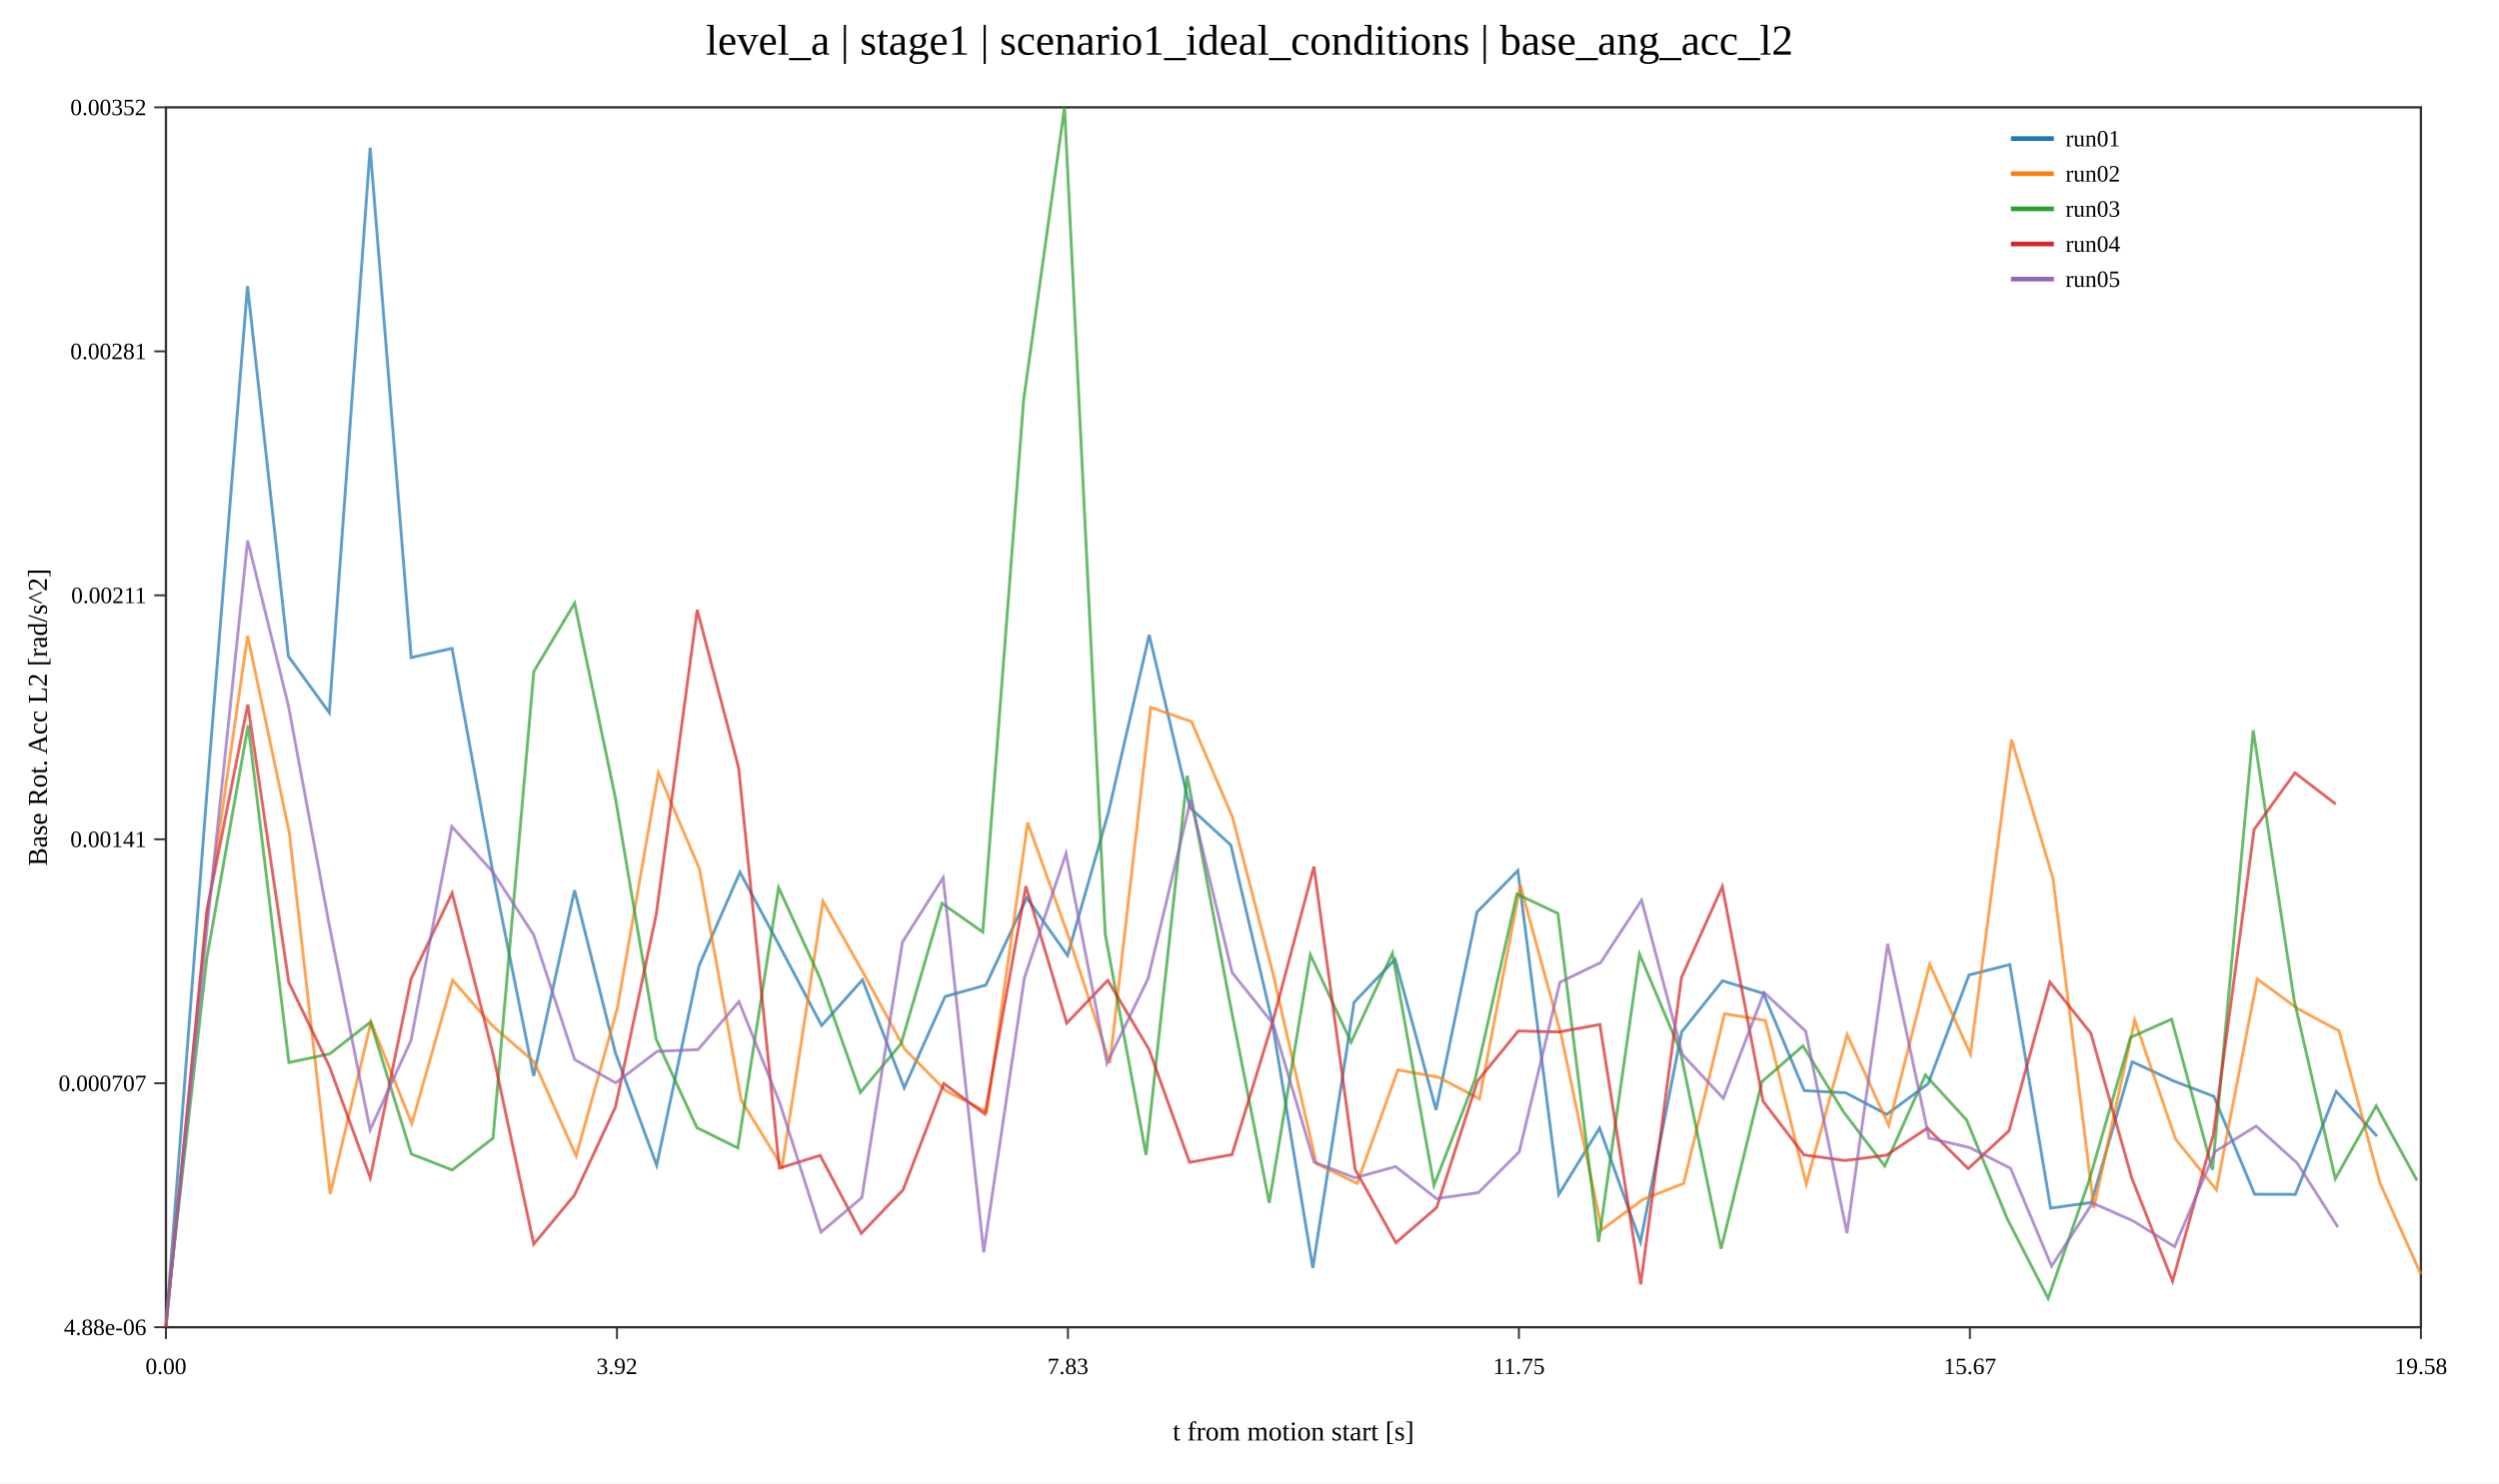
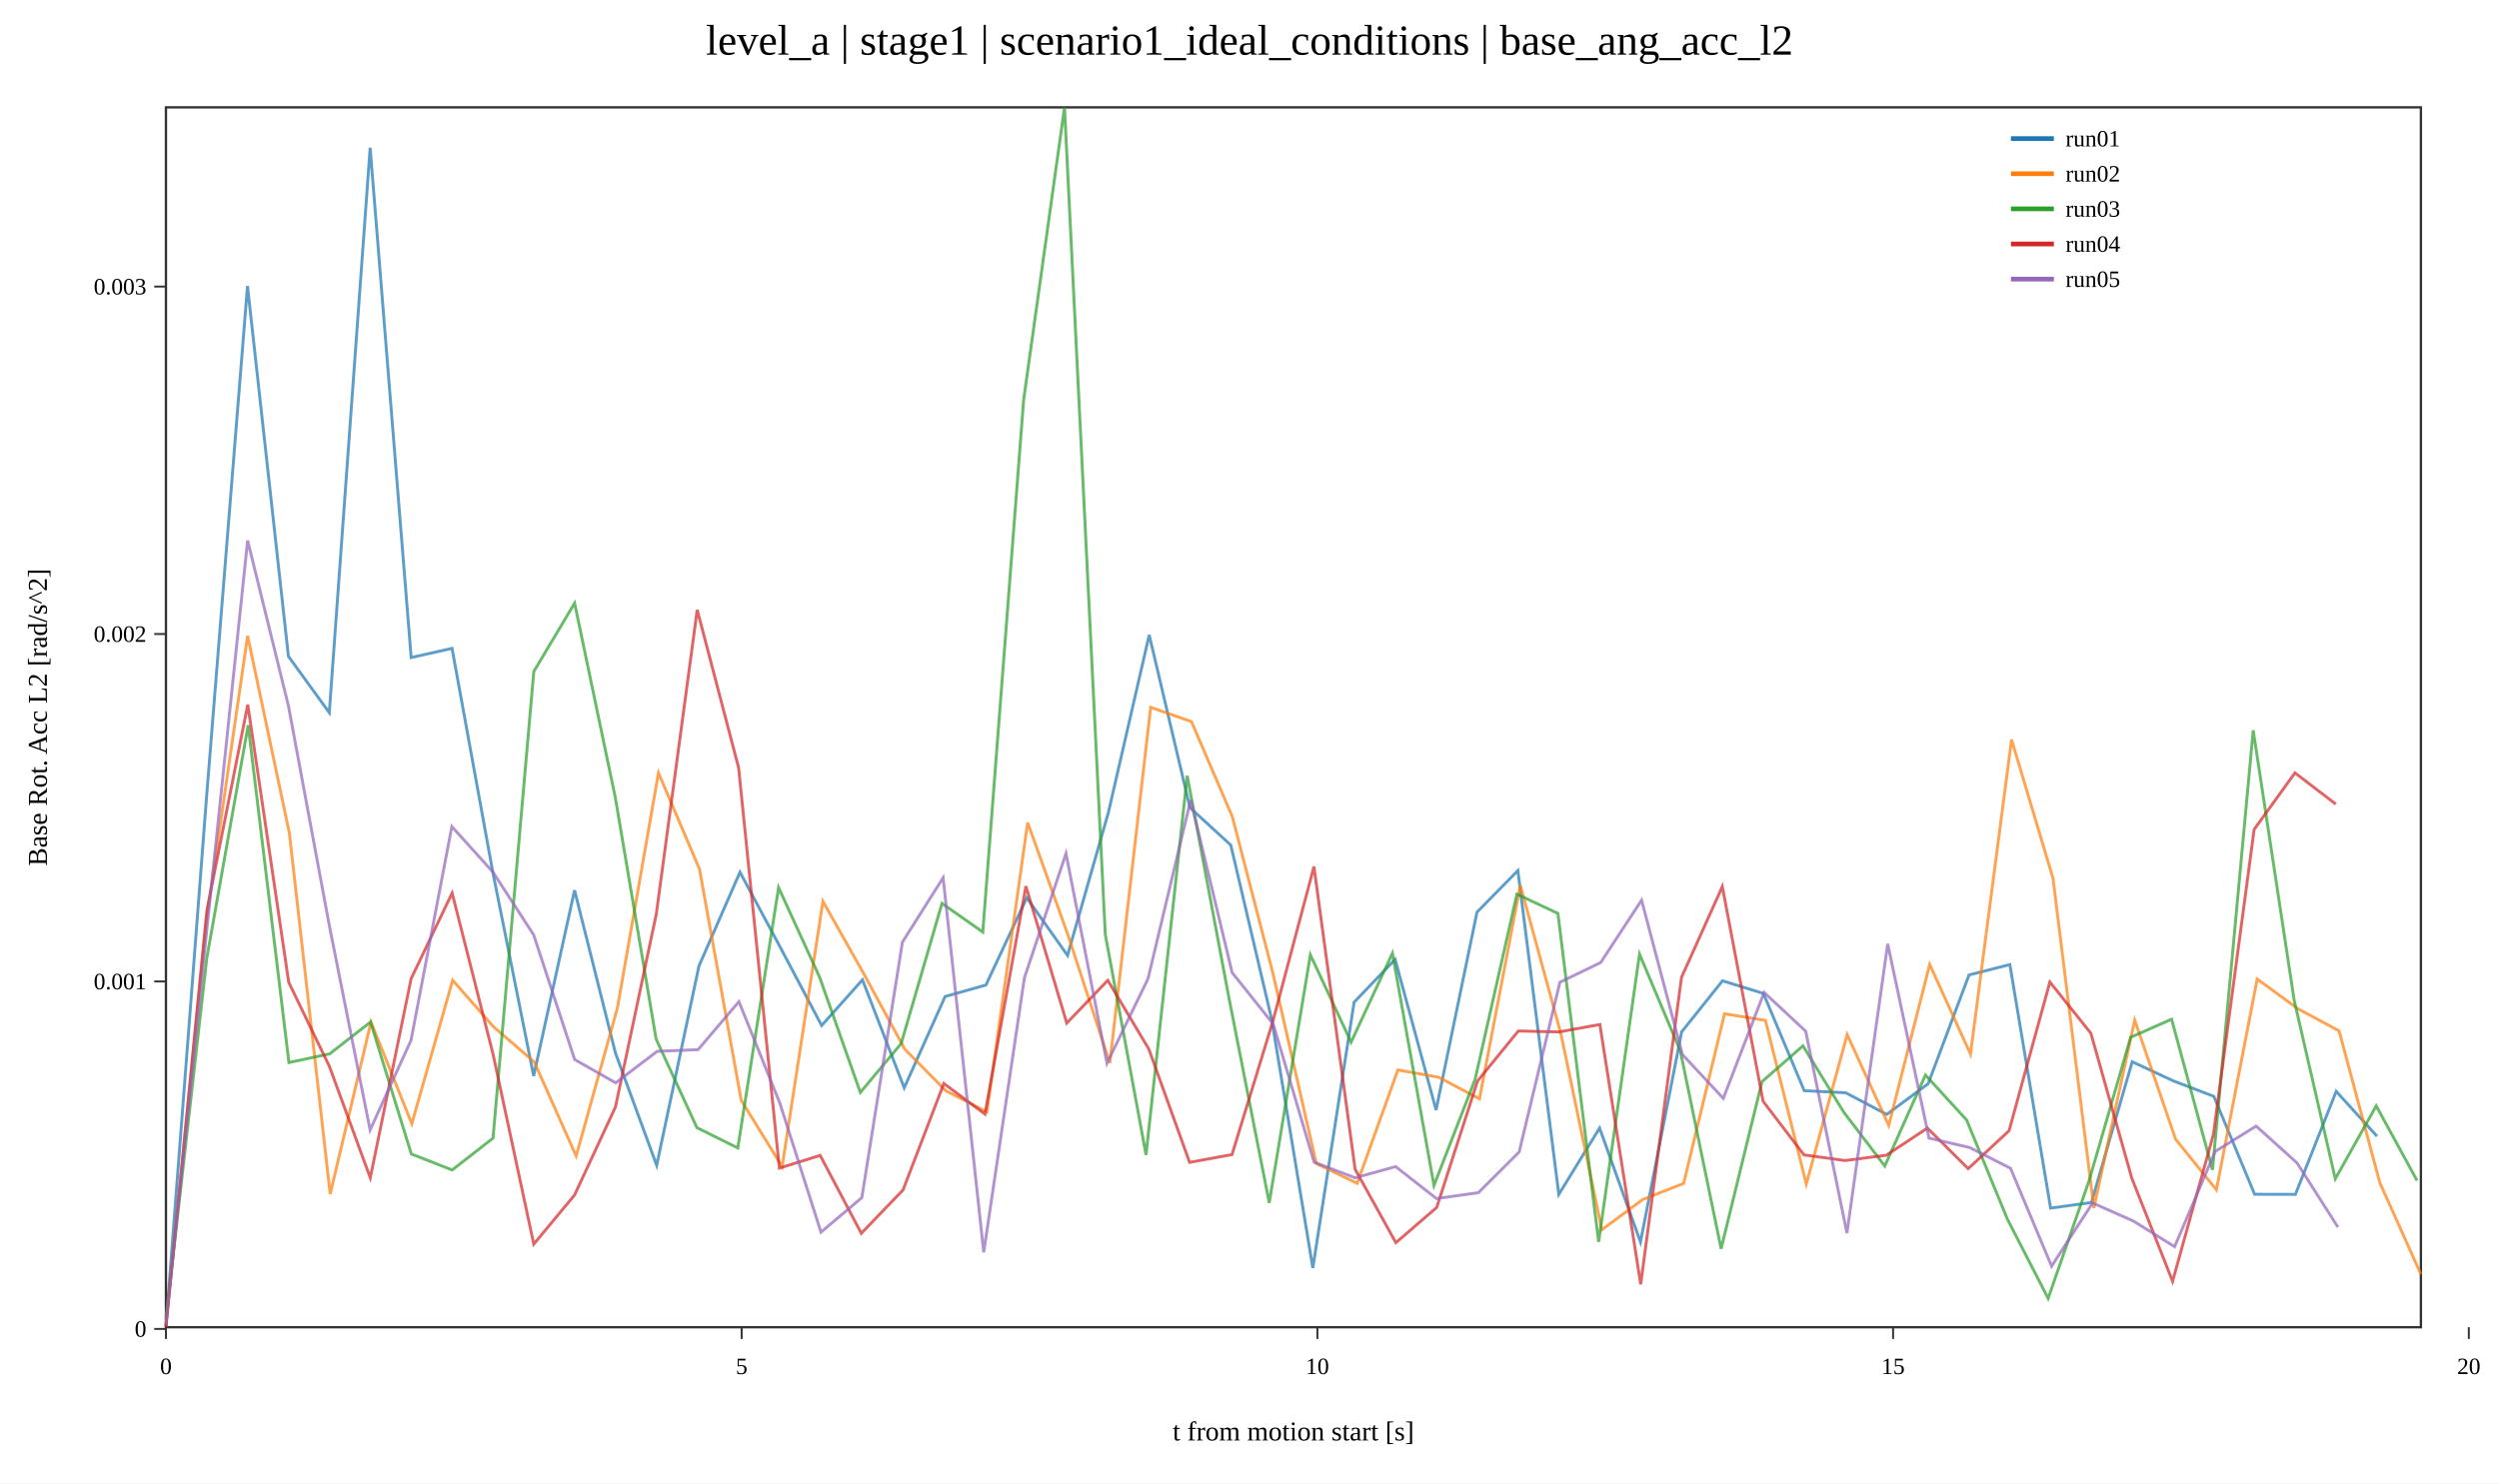
<svg xmlns="http://www.w3.org/2000/svg" width="1280" height="760">
  <rect x="0" y="0" width="100%" height="100%" fill="white" />
  <text x="640.0" y="28" text-anchor="middle" font-size="22">level_a | stage1 | scenario1_ideal_conditions | base_ang_acc_l2</text>
  <rect x="85" y="55" width="1155" height="625" fill="none" stroke="#333" stroke-width="1.2" />
  <line x1="85.00" y1="680.00" x2="85.00" y2="686.00" stroke="#333" />
-   <text x="85.00" y="704.00" text-anchor="middle" font-size="12">0.00</text>
-   <line x1="316.00" y1="680.00" x2="316.00" y2="686.00" stroke="#333" />
-   <text x="316.00" y="704.00" text-anchor="middle" font-size="12">3.92</text>
-   <line x1="547.00" y1="680.00" x2="547.00" y2="686.00" stroke="#333" />
-   <text x="547.00" y="704.00" text-anchor="middle" font-size="12">7.83</text>
-   <line x1="778.00" y1="680.00" x2="778.00" y2="686.00" stroke="#333" />
-   <text x="778.00" y="704.00" text-anchor="middle" font-size="12">11.75</text>
-   <line x1="1009.00" y1="680.00" x2="1009.00" y2="686.00" stroke="#333" />
-   <text x="1009.00" y="704.00" text-anchor="middle" font-size="12">15.67</text>
-   <line x1="1240.00" y1="680.00" x2="1240.00" y2="686.00" stroke="#333" />
-   <text x="1240.00" y="704.00" text-anchor="middle" font-size="12">19.58</text>
-   <line x1="79.00" y1="680.00" x2="85.00" y2="680.00" stroke="#333" />
-   <text x="75.00" y="684.00" text-anchor="end" font-size="12">4.88e-06</text>
-   <line x1="79.00" y1="555.00" x2="85.00" y2="555.00" stroke="#333" />
-   <text x="75.00" y="559.00" text-anchor="end" font-size="12">0.000707</text>
-   <line x1="79.00" y1="430.00" x2="85.00" y2="430.00" stroke="#333" />
-   <text x="75.00" y="434.00" text-anchor="end" font-size="12">0.00141</text>
-   <line x1="79.00" y1="305.00" x2="85.00" y2="305.00" stroke="#333" />
-   <text x="75.00" y="309.00" text-anchor="end" font-size="12">0.00211</text>
-   <line x1="79.00" y1="180.00" x2="85.00" y2="180.00" stroke="#333" />
-   <text x="75.00" y="184.00" text-anchor="end" font-size="12">0.00281</text>
-   <line x1="79.00" y1="55.00" x2="85.00" y2="55.00" stroke="#333" />
-   <text x="75.00" y="59.00" text-anchor="end" font-size="12">0.00352</text>
+   <text x="85.00" y="704.00" text-anchor="middle" font-size="12">0</text>
+   <line x1="379.88" y1="680.00" x2="379.88" y2="686.00" stroke="#333" />
+   <text x="379.88" y="704.00" text-anchor="middle" font-size="12">5</text>
+   <line x1="674.77" y1="680.00" x2="674.77" y2="686.00" stroke="#333" />
+   <text x="674.77" y="704.00" text-anchor="middle" font-size="12">10</text>
+   <line x1="969.65" y1="680.00" x2="969.65" y2="686.00" stroke="#333" />
+   <text x="969.65" y="704.00" text-anchor="middle" font-size="12">15</text>
+   <line x1="1264.54" y1="680.00" x2="1264.54" y2="686.00" stroke="#333" />
+   <text x="1264.54" y="704.00" text-anchor="middle" font-size="12">20</text>
+   <line x1="79.00" y1="680.87" x2="85.00" y2="680.87" stroke="#333" />
+   <text x="75.00" y="684.87" text-anchor="end" font-size="12">0</text>
+   <line x1="79.00" y1="502.85" x2="85.00" y2="502.85" stroke="#333" />
+   <text x="75.00" y="506.85" text-anchor="end" font-size="12">0.001</text>
+   <line x1="79.00" y1="324.83" x2="85.00" y2="324.83" stroke="#333" />
+   <text x="75.00" y="328.83" text-anchor="end" font-size="12">0.002</text>
+   <line x1="79.00" y1="146.82" x2="85.00" y2="146.82" stroke="#333" />
+   <text x="75.00" y="150.82" text-anchor="end" font-size="12">0.003</text>
+   <line x1="79.00" y1="-31.20" x2="85.00" y2="-31.20" stroke="#333" />
+   <text x="75.00" y="-27.20" text-anchor="end" font-size="12">0.004</text>
  <polyline points="85.00,679.72 105.87,407.46 126.77,146.54 147.73,336.26 168.66,365.13 189.59,75.69 210.60,336.89 231.54,332.19 252.43,446.91 273.34,551.28 294.29,456.12 315.22,539.49 336.35,597.05 358.00,494.95 379.02,446.86 399.96,485.91 420.84,525.42 441.76,502.01 463.14,557.35 484.09,510.56 504.98,504.68 525.92,459.99 546.80,489.51 567.75,416.16 588.63,325.32 609.51,413.82 630.42,432.98 651.38,522.33 672.44,649.66 693.59,513.47 714.59,491.55 735.56,568.69 756.53,467.32 777.46,446.04 798.43,611.94 819.32,577.96 840.26,636.32 861.35,528.68 882.28,502.50 903.22,509.00 924.13,558.79 945.39,559.89 966.39,570.96 987.61,555.26 1008.55,499.52 1029.45,494.20 1050.33,618.97 1071.25,616.10 1092.13,543.99 1113.03,553.72 1133.94,561.71 1154.84,611.88 1175.72,611.93 1196.62,559.16 1217.52,582.15" fill="none" stroke="#1f77b4" stroke-width="1.5" opacity="0.72" />
  <line x1="1030" y1="71" x2="1052" y2="71" stroke="#1f77b4" stroke-width="2.4" />
  <text x="1058" y="75" font-size="12">run01</text>
  <polyline points="85.00,679.01 105.95,469.70 126.83,325.74 148.21,426.81 169.12,611.78 190.02,523.64 210.92,575.73 231.85,502.22 252.74,526.03 273.64,544.06 295.11,592.29 316.22,516.49 337.27,396.01 358.27,445.24 379.65,563.72 400.61,597.76 421.51,461.80 442.48,498.99 463.45,537.58 484.45,558.86 505.51,569.70 526.37,421.44 547.23,479.63 568.46,544.67 589.37,362.40 610.29,369.73 631.22,418.48 652.11,499.11 674.21,596.15 695.13,606.30 716.00,548.17 736.89,551.95 757.80,562.99 778.72,453.56 799.59,530.03 820.47,630.05 841.45,614.55 862.39,606.31 883.31,519.40 904.26,522.80 925.19,606.65 946.14,530.08 967.44,576.61 988.40,494.09 1009.28,540.06 1030.33,378.91 1051.57,450.06 1072.48,618.90 1093.41,522.61 1114.36,583.67 1135.25,609.61 1156.15,501.61 1177.06,516.88 1198.10,528.18 1218.99,606.04 1240.00,652.86" fill="none" stroke="#ff7f0e" stroke-width="1.5" opacity="0.72" />
  <line x1="1030" y1="89" x2="1052" y2="89" stroke="#ff7f0e" stroke-width="2.4" />
  <text x="1058" y="93" font-size="12">run02</text>
  <polyline points="85.00,675.55 105.94,490.80 127.11,371.55 147.98,544.38 168.89,539.92 189.79,523.61 210.69,591.25 231.61,599.43 252.52,583.15 273.42,344.04 294.31,309.01 315.19,408.75 336.06,532.33 356.96,577.76 377.92,588.15 398.79,454.75 419.83,500.72 440.67,559.71 461.57,534.69 482.49,462.85 503.39,477.54 524.33,204.73 545.25,55.00 566.13,478.73 587.01,591.71 608.09,397.47 629.33,510.55 650.11,616.27 671.18,489.20 692.04,533.95 713.20,488.41 734.49,607.37 755.54,553.07 776.97,458.11 797.96,467.99 818.83,636.28 839.77,488.84 860.67,538.44 881.56,639.80 902.50,554.20 923.48,535.84 944.40,569.85 965.40,597.41 986.22,550.79 1007.32,573.84 1028.19,624.60 1049.07,665.23 1070.05,604.92 1091.33,531.45 1112.31,522.19 1133.25,599.38 1154.11,374.17 1175.09,512.48 1196.16,603.97 1217.11,566.59 1238.03,604.85" fill="none" stroke="#2ca02c" stroke-width="1.5" opacity="0.72" />
  <line x1="1030" y1="107" x2="1052" y2="107" stroke="#2ca02c" stroke-width="2.4" />
  <text x="1058" y="111" font-size="12">run03</text>
  <polyline points="85.00,680.00 105.96,466.57 126.91,360.99 147.89,503.29 168.76,546.48 189.66,603.46 210.58,501.41 231.58,457.54 252.50,539.94 273.40,637.42 294.29,612.27 315.23,567.20 336.15,468.36 357.12,312.48 378.32,393.35 399.19,598.48 420.08,591.97 441.16,631.90 462.55,609.65 483.44,555.13 504.51,570.82 525.47,454.04 546.40,524.19 567.41,502.27 588.44,537.50 609.32,595.53 631.04,591.54 651.94,523.36 673.01,444.00 694.10,599.08 714.98,636.69 735.89,618.63 756.79,553.86 777.70,528.22 798.56,528.71 819.46,524.89 840.37,658.01 861.27,500.78 882.18,454.24 903.07,564.26 924.03,591.71 945.04,594.60 966.22,591.86 987.23,577.99 1008.12,598.76 1029.06,579.32 1049.96,503.14 1070.95,529.37 1091.91,603.61 1112.81,656.45 1133.70,581.32 1154.59,424.94 1175.49,395.98 1196.39,411.97" fill="none" stroke="#d62728" stroke-width="1.5" opacity="0.72" />
  <line x1="1030" y1="125" x2="1052" y2="125" stroke="#d62728" stroke-width="2.4" />
  <text x="1058" y="129" font-size="12">run04</text>
  <polyline points="85.00,678.26 105.88,476.86 126.84,276.93 147.73,361.61 168.66,474.09 189.57,578.93 210.52,533.00 231.44,423.49 252.43,446.74 273.34,478.97 294.35,542.87 315.34,554.79 336.61,538.65 357.55,537.78 378.48,513.18 399.46,565.24 420.50,631.31 441.44,613.61 462.23,482.68 483.07,449.69 503.87,641.63 524.70,501.01 546.00,437.28 567.00,544.75 588.00,501.49 609.87,409.83 631.11,498.31 652.12,524.61 673.07,595.39 694.01,603.45 714.86,597.70 735.76,614.09 757.23,611.06 778.12,590.21 798.99,503.25 819.88,493.16 840.83,461.22 861.73,540.28 882.68,562.76 903.59,508.49 924.90,528.37 946.01,631.78 966.89,483.59 988.05,583.10 1008.93,587.96 1029.83,598.59 1050.83,648.74 1071.84,616.35 1092.72,625.60 1113.85,638.74 1134.65,589.93 1155.62,576.96 1176.58,595.87 1197.52,628.76" fill="none" stroke="#9467bd" stroke-width="1.5" opacity="0.72" />
  <line x1="1030" y1="143" x2="1052" y2="143" stroke="#9467bd" stroke-width="2.4" />
  <text x="1058" y="147" font-size="12">run05</text>
  <text x="662.5" y="738.0" text-anchor="middle" font-size="14">t from motion start [s]</text>
  <text x="24" y="367.5" font-size="14" transform="rotate(-90 24,367.5)" text-anchor="middle">Base Rot. Acc L2 [rad/s^2]</text>
</svg>
